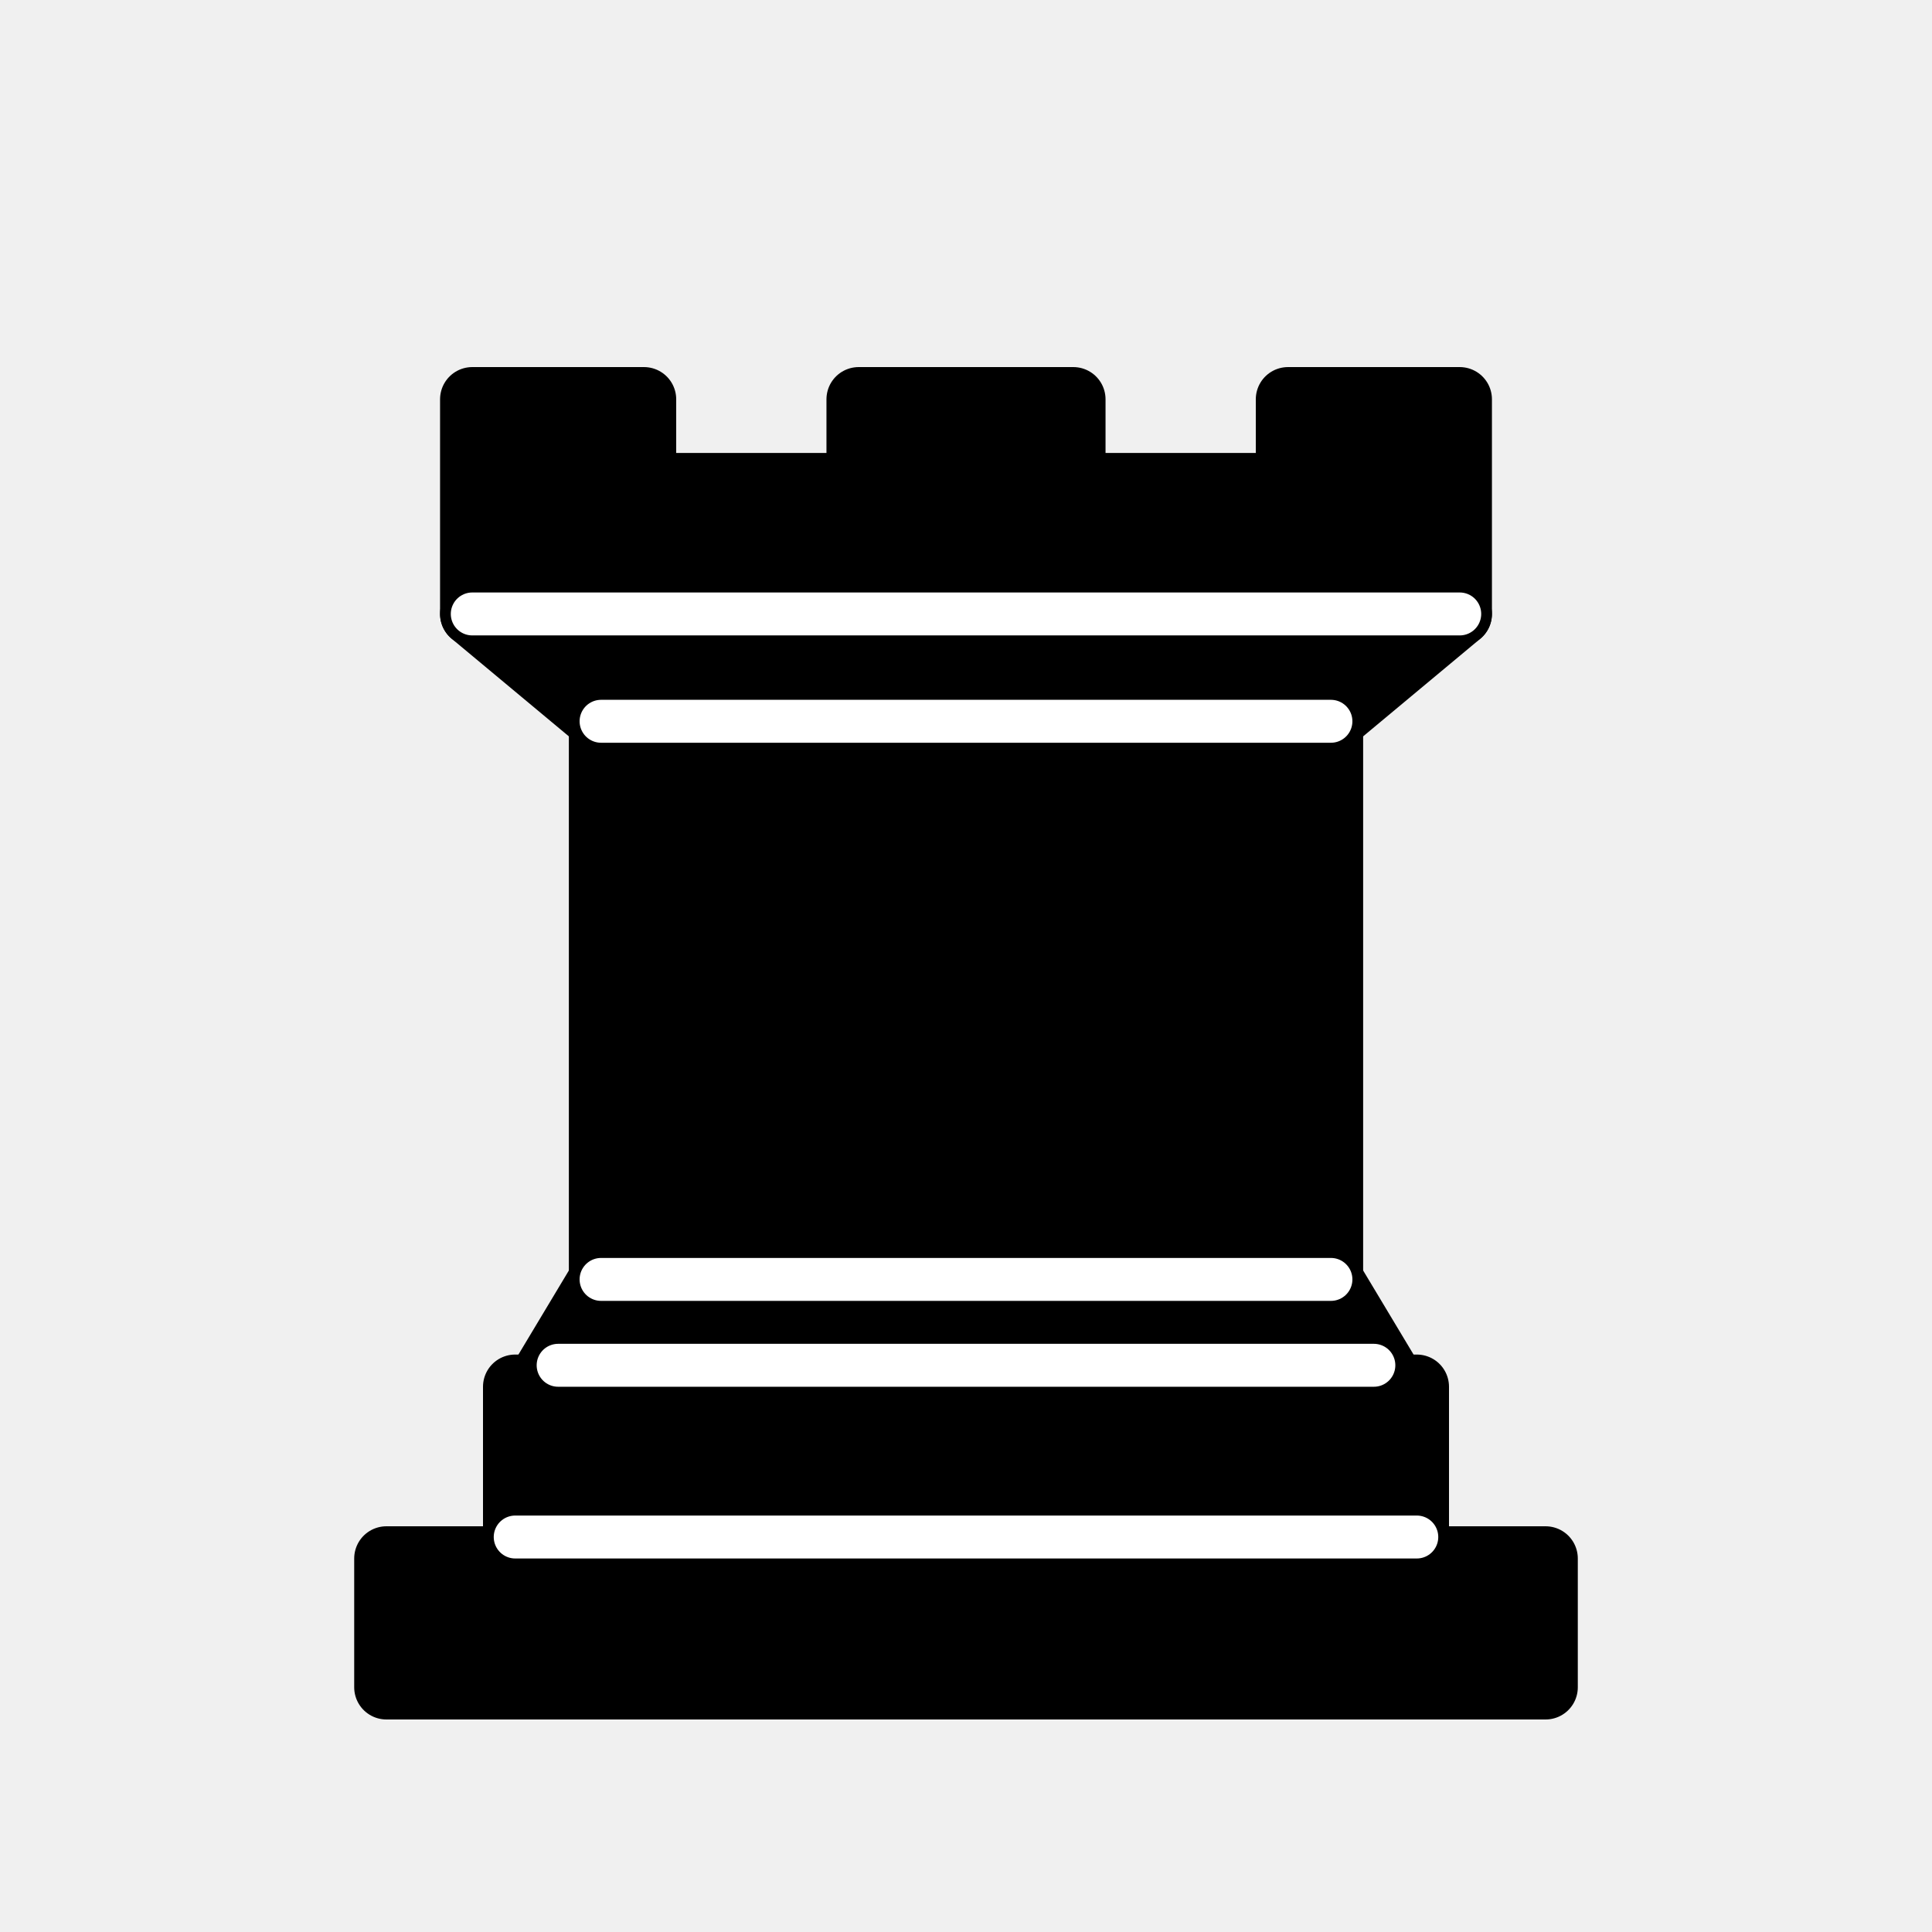
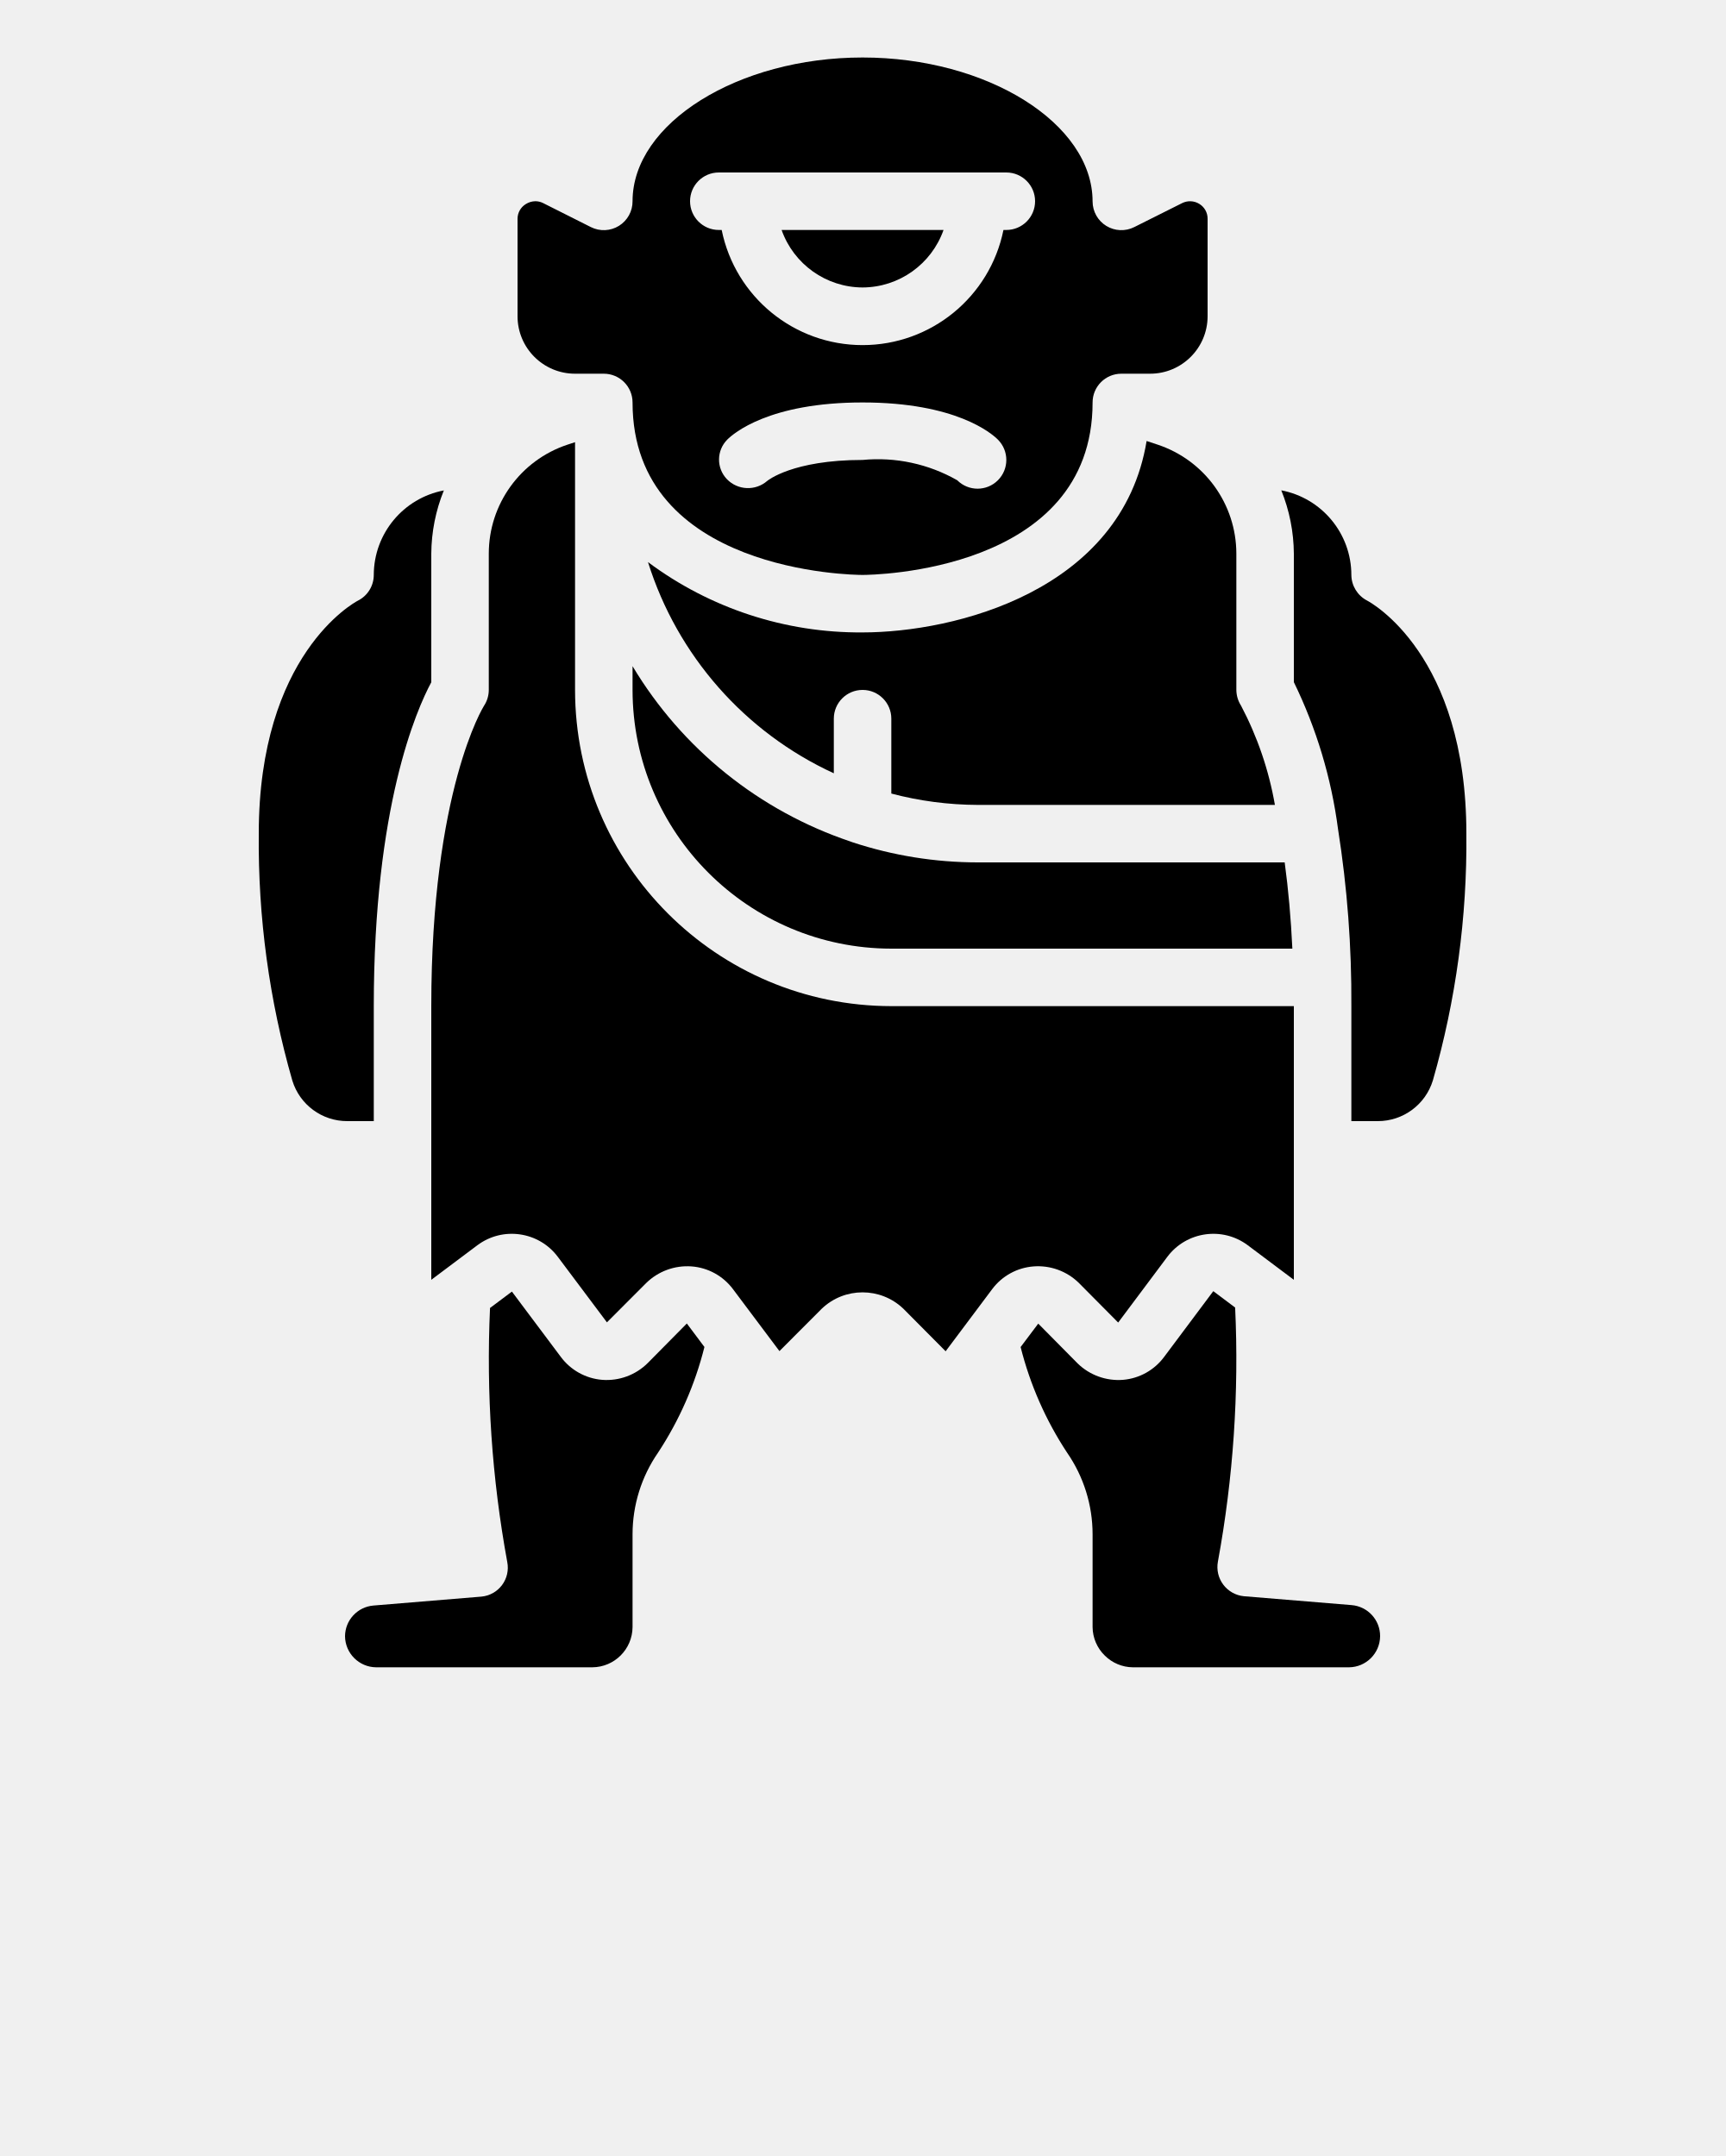
- <svg xmlns="http://www.w3.org/2000/svg" version="1.1" width="45" height="45">
-   <g style="opacity:1; fill:#000000; fill-opacity:1; fill-rule:evenodd; stroke:#000000; stroke-width:1.5; stroke-linecap:round;stroke-linejoin:round;stroke-miterlimit:4; stroke-dasharray:none; stroke-opacity:1;" transform="translate(0,0.3)">
-     <path d="M 9,39 L 36,39 L 36,36 L 9,36 L 9,39 z " style="stroke-linecap:butt;" />
-     <path d="M 12.5,32 L 14,29.5 L 31,29.5 L 32.5,32 L 12.5,32 z " style="stroke-linecap:butt;" />
-     <path d="M 12,36 L 12,32 L 33,32 L 33,36 L 12,36 z " style="stroke-linecap:butt;" />
-     <path d="M 14,29.5 L 14,16.5 L 31,16.5 L 31,29.5 L 14,29.5 z " style="stroke-linecap:butt;stroke-linejoin:miter;" />
-     <path d="M 14,16.5 L 11,14 L 34,14 L 31,16.5 L 14,16.5 z " style="stroke-linecap:butt;" />
-     <path d="M 11,14 L 11,9 L 15,9 L 15,11 L 20,11 L 20,9 L 25,9 L 25,11 L 30,11 L 30,9 L 34,9 L 34,14 L 11,14 z " style="stroke-linecap:butt;" />
-     <path d="M 12,35.5 L 33,35.5 L 33,35.5" style="fill:none; stroke:#ffffff; stroke-width:1; stroke-linejoin:miter;" />
-     <path d="M 13,31.5 L 32,31.5" style="fill:none; stroke:#ffffff; stroke-width:1; stroke-linejoin:miter;" />
-     <path d="M 14,29.5 L 31,29.5" style="fill:none; stroke:#ffffff; stroke-width:1; stroke-linejoin:miter;" />
-     <path d="M 14,16.5 L 31,16.5" style="fill:none; stroke:#ffffff; stroke-width:1; stroke-linejoin:miter;" />
-     <path d="M 11,14 L 34,14" style="fill:none; stroke:#ffffff; stroke-width:1; stroke-linejoin:miter;" />
-   </g>
+ <svg xmlns="http://www.w3.org/2000/svg" viewBox="0 0 60 75" x="0px" y="0px">
+   <path d="M30,10a3,3,0,0,0,2.816-2H27.184A3,3,0,0,0,30,10Z" />
+   <path d="M13.08,58H20.6A1.41,1.41,0,0,0,22,56.6V53.37a5,5,0,0,1,.886-2.837A11.975,11.975,0,0,0,24.5,46.857l-.612-.817L22.53,47.414A2.027,2.027,0,0,1,20.943,48a1.99,1.99,0,0,1-1.439-.8l-1.7-2.27-.761.57a39.088,39.088,0,0,0,.6,8.841,1.011,1.011,0,0,1-.9,1.2l-3.75.31A1.078,1.078,0,0,0,12,56.92,1.093,1.093,0,0,0,13.08,58Z" />
+   <path d="M40.264,15.468l-.385-.127C39.018,20.559,33.2,22,30,22a12.323,12.323,0,0,1-7.463-2.447A12.053,12.053,0,0,0,29,26.9V25a1,1,0,0,1,2,0v2.605A11.926,11.926,0,0,0,34,28H44.341a11.706,11.706,0,0,0-1.178-3.453A1.032,1.032,0,0,1,43,24V19.26A4,4,0,0,0,40.264,15.468Z" />
+   <path d="M29.651,29.3c-.021-.008-.042-.014-.062-.023A14.049,14.049,0,0,1,22,23.174V24a9.01,9.01,0,0,0,9,9H44.948q-.074-1.576-.267-3H34A13.941,13.941,0,0,1,29.651,29.3Z" />
+   <path d="M25.49,44.841,27.109,47l1.472-1.475a2.054,2.054,0,0,1,2.837,0l1.471,1.481,1.621-2.164a1.985,1.985,0,0,1,1.438-.788,2.031,2.031,0,0,1,1.571.571l1.371,1.382L40.6,43.72a2,2,0,0,1,2.8-.4l1.6,1.2V35H31A11.013,11.013,0,0,1,20,24V15.382l-.268.088A3.993,3.993,0,0,0,17,19.26V24a1.006,1.006,0,0,1-.168.555C16.818,24.576,15,27.5,15,35v9.52l1.6-1.2a2,2,0,0,1,2.8.4L21.109,46l1.361-1.363a2.04,2.04,0,0,1,1.582-.583A1.985,1.985,0,0,1,25.49,44.841Z" />
+   <path d="M38.423,57.59A1.4,1.4,0,0,0,39.4,58h7.52A1.092,1.092,0,0,0,48,56.92a1.08,1.08,0,0,0-.993-1.084l-3.749-.309a1.02,1.02,0,0,1-.9-1.2,38.942,38.942,0,0,0,.6-8.842l-.76-.57L40.49,47.2a1.987,1.987,0,0,1-1.433.8,2.032,2.032,0,0,1-1.576-.57L36.11,46.044l-.613.815a11.99,11.99,0,0,0,1.617,3.675A4.993,4.993,0,0,1,38,53.37V56.6A1.4,1.4,0,0,0,38.423,57.59Z" />
+   <path d="M49.835,37.584A30.02,30.02,0,0,0,51,29c0-6.225-3.314-8.036-3.456-8.11A1.014,1.014,0,0,1,47,20a3,3,0,0,0-2.437-2.943A5.966,5.966,0,0,1,45,19.26v4.469a16.578,16.578,0,0,1,1.536,5.108A38.014,38.014,0,0,1,47,35v4h.92A2,2,0,0,0,49.835,37.584Z" />
+   <path d="M13,35c0-6.942,1.487-10.312,2-11.267V19.26a5.966,5.966,0,0,1,.437-2.2A3,3,0,0,0,13,20a1,1,0,0,1-.553.895C12.314,20.964,9,22.775,9,29a30,30,0,0,0,1.168,8.592A1.993,1.993,0,0,0,12.08,39H13Z" />
+   <path d="M41.714,7.094a.613.613,0,0,0-.6-.028L39.449,7.9A1,1,0,0,1,38,7.01C38,4.29,34.337,2,30,2s-8,2.29-8,5a1,1,0,0,1-1.449.9l-1.67-.84A.6.6,0,0,0,18.613,7a.638.638,0,0,0-.327.1A.6.6,0,0,0,18,7.61V11a2,2,0,0,0,2,2h1a1,1,0,0,1,1,1c0,5.909,7.675,6,8,6s8-.091,8-6a1,1,0,0,1,1-1h1a2,2,0,0,0,2-2V7.61A.6.6,0,0,0,41.714,7.094Zm-7.007,9.613a1,1,0,0,1-1.414,0A5.57,5.57,0,0,0,30,16c-2.444,0-3.31.724-3.318.731a1.019,1.019,0,0,1-1.4-.062.985.985,0,0,1,.012-1.376C25.509,15.077,26.75,14,30,14s4.491,1.077,4.707,1.293A1,1,0,0,1,34.707,16.707ZM35,8h-.1a5,5,0,0,1-9.8,0H25a1,1,0,0,1,0-2H35a1,1,0,0,1,0,2Z" />
</svg>
